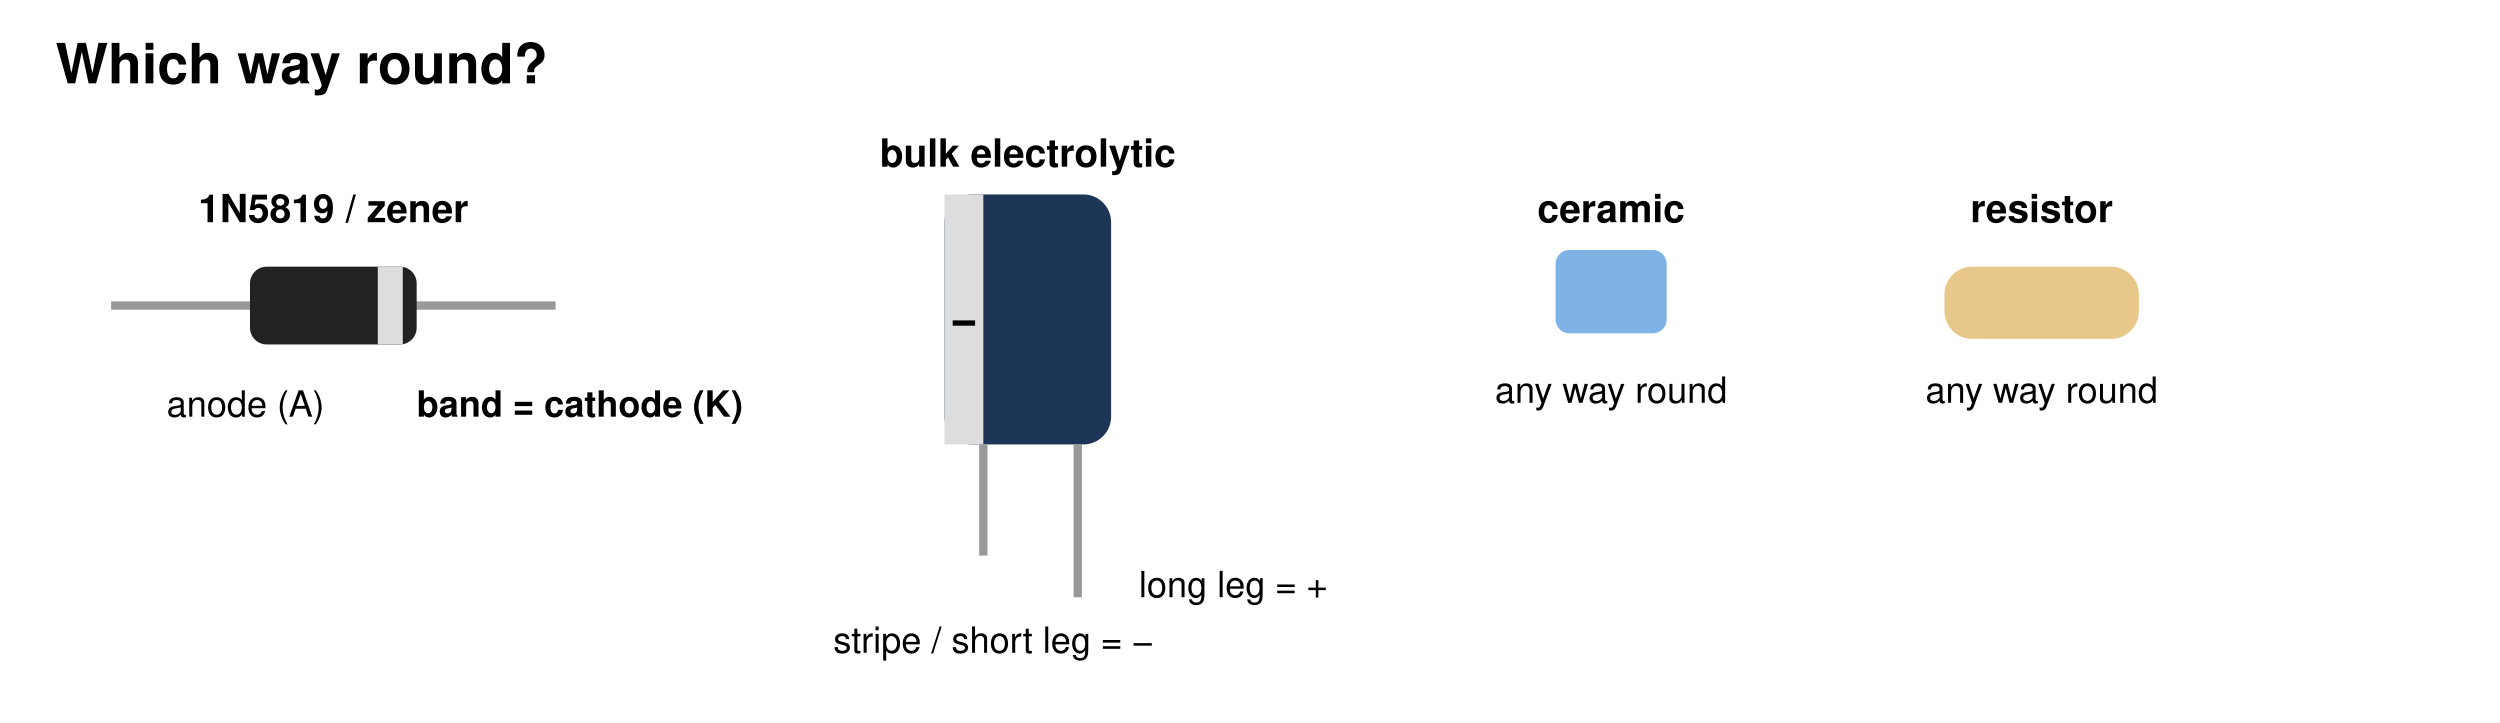
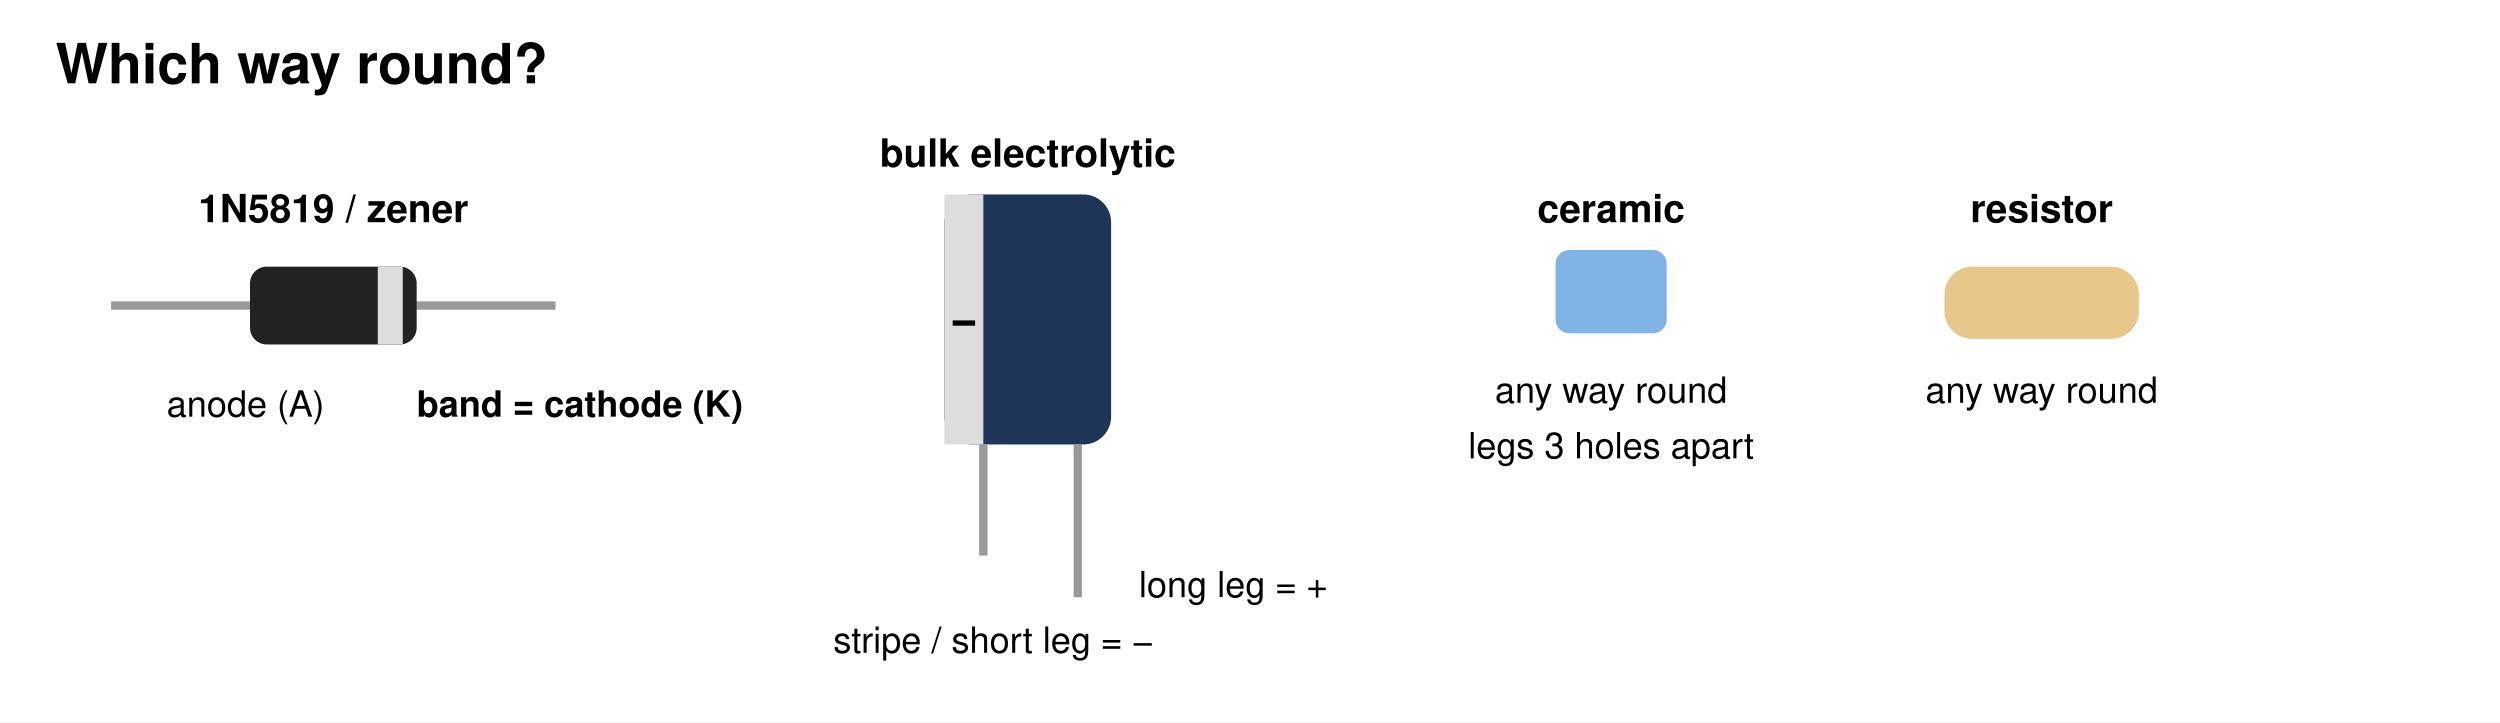
<svg xmlns="http://www.w3.org/2000/svg" width="900" height="260" font-family="Helvetica,Arial">
  <rect width="100%" height="100%" fill="#fff" />
  <text x="20" y="30" font-size="20" font-weight="bold">Which way round?</text>
  <line x1="40" y1="110" x2="200" y2="110" stroke="#999" stroke-width="3" />
  <rect x="90" y="96" width="60" height="28" rx="6" fill="#222" />
  <rect x="136" y="96" width="9" height="28" fill="#ddd" />
  <text x="120" y="80" font-size="14" text-anchor="middle" font-weight="bold">1N5819 / zener</text>
  <text x="60" y="150" font-size="13">anode (A)</text>
  <text x="150" y="150" font-size="13" font-weight="bold">band = cathode (K)</text>
  <rect x="340" y="70" width="60" height="90" rx="10" fill="#1d3557" />
  <rect x="340" y="70" width="14" height="90" fill="#ddd" />
  <text x="347" y="120" font-size="16" font-weight="bold" text-anchor="middle">−</text>
  <line x1="354" y1="160" x2="354" y2="200" stroke="#999" stroke-width="3" />
  <line x1="388" y1="160" x2="388" y2="215" stroke="#999" stroke-width="3" />
  <text x="370" y="60" font-size="14" text-anchor="middle" font-weight="bold">bulk electrolytic</text>
  <text x="300" y="235" font-size="13">stripe / short leg = −</text>
  <text x="410" y="215" font-size="13">long leg = +</text>
  <rect x="560" y="90" width="40" height="30" rx="5" fill="#7fb2e5" />
  <text x="580" y="80" font-size="14" text-anchor="middle" font-weight="bold">ceramic</text>
  <text x="580" y="145" font-size="13" text-anchor="middle">any way round</text>
+   <text x="580" y="165" font-size="13" text-anchor="middle">legs 3 holes apart</text>
  <rect x="700" y="96" width="70" height="26" rx="10" fill="#e8c88a" />
  <text x="735" y="80" font-size="14" text-anchor="middle" font-weight="bold">resistor</text>
  <text x="735" y="145" font-size="13" text-anchor="middle">any way round</text>
</svg>
